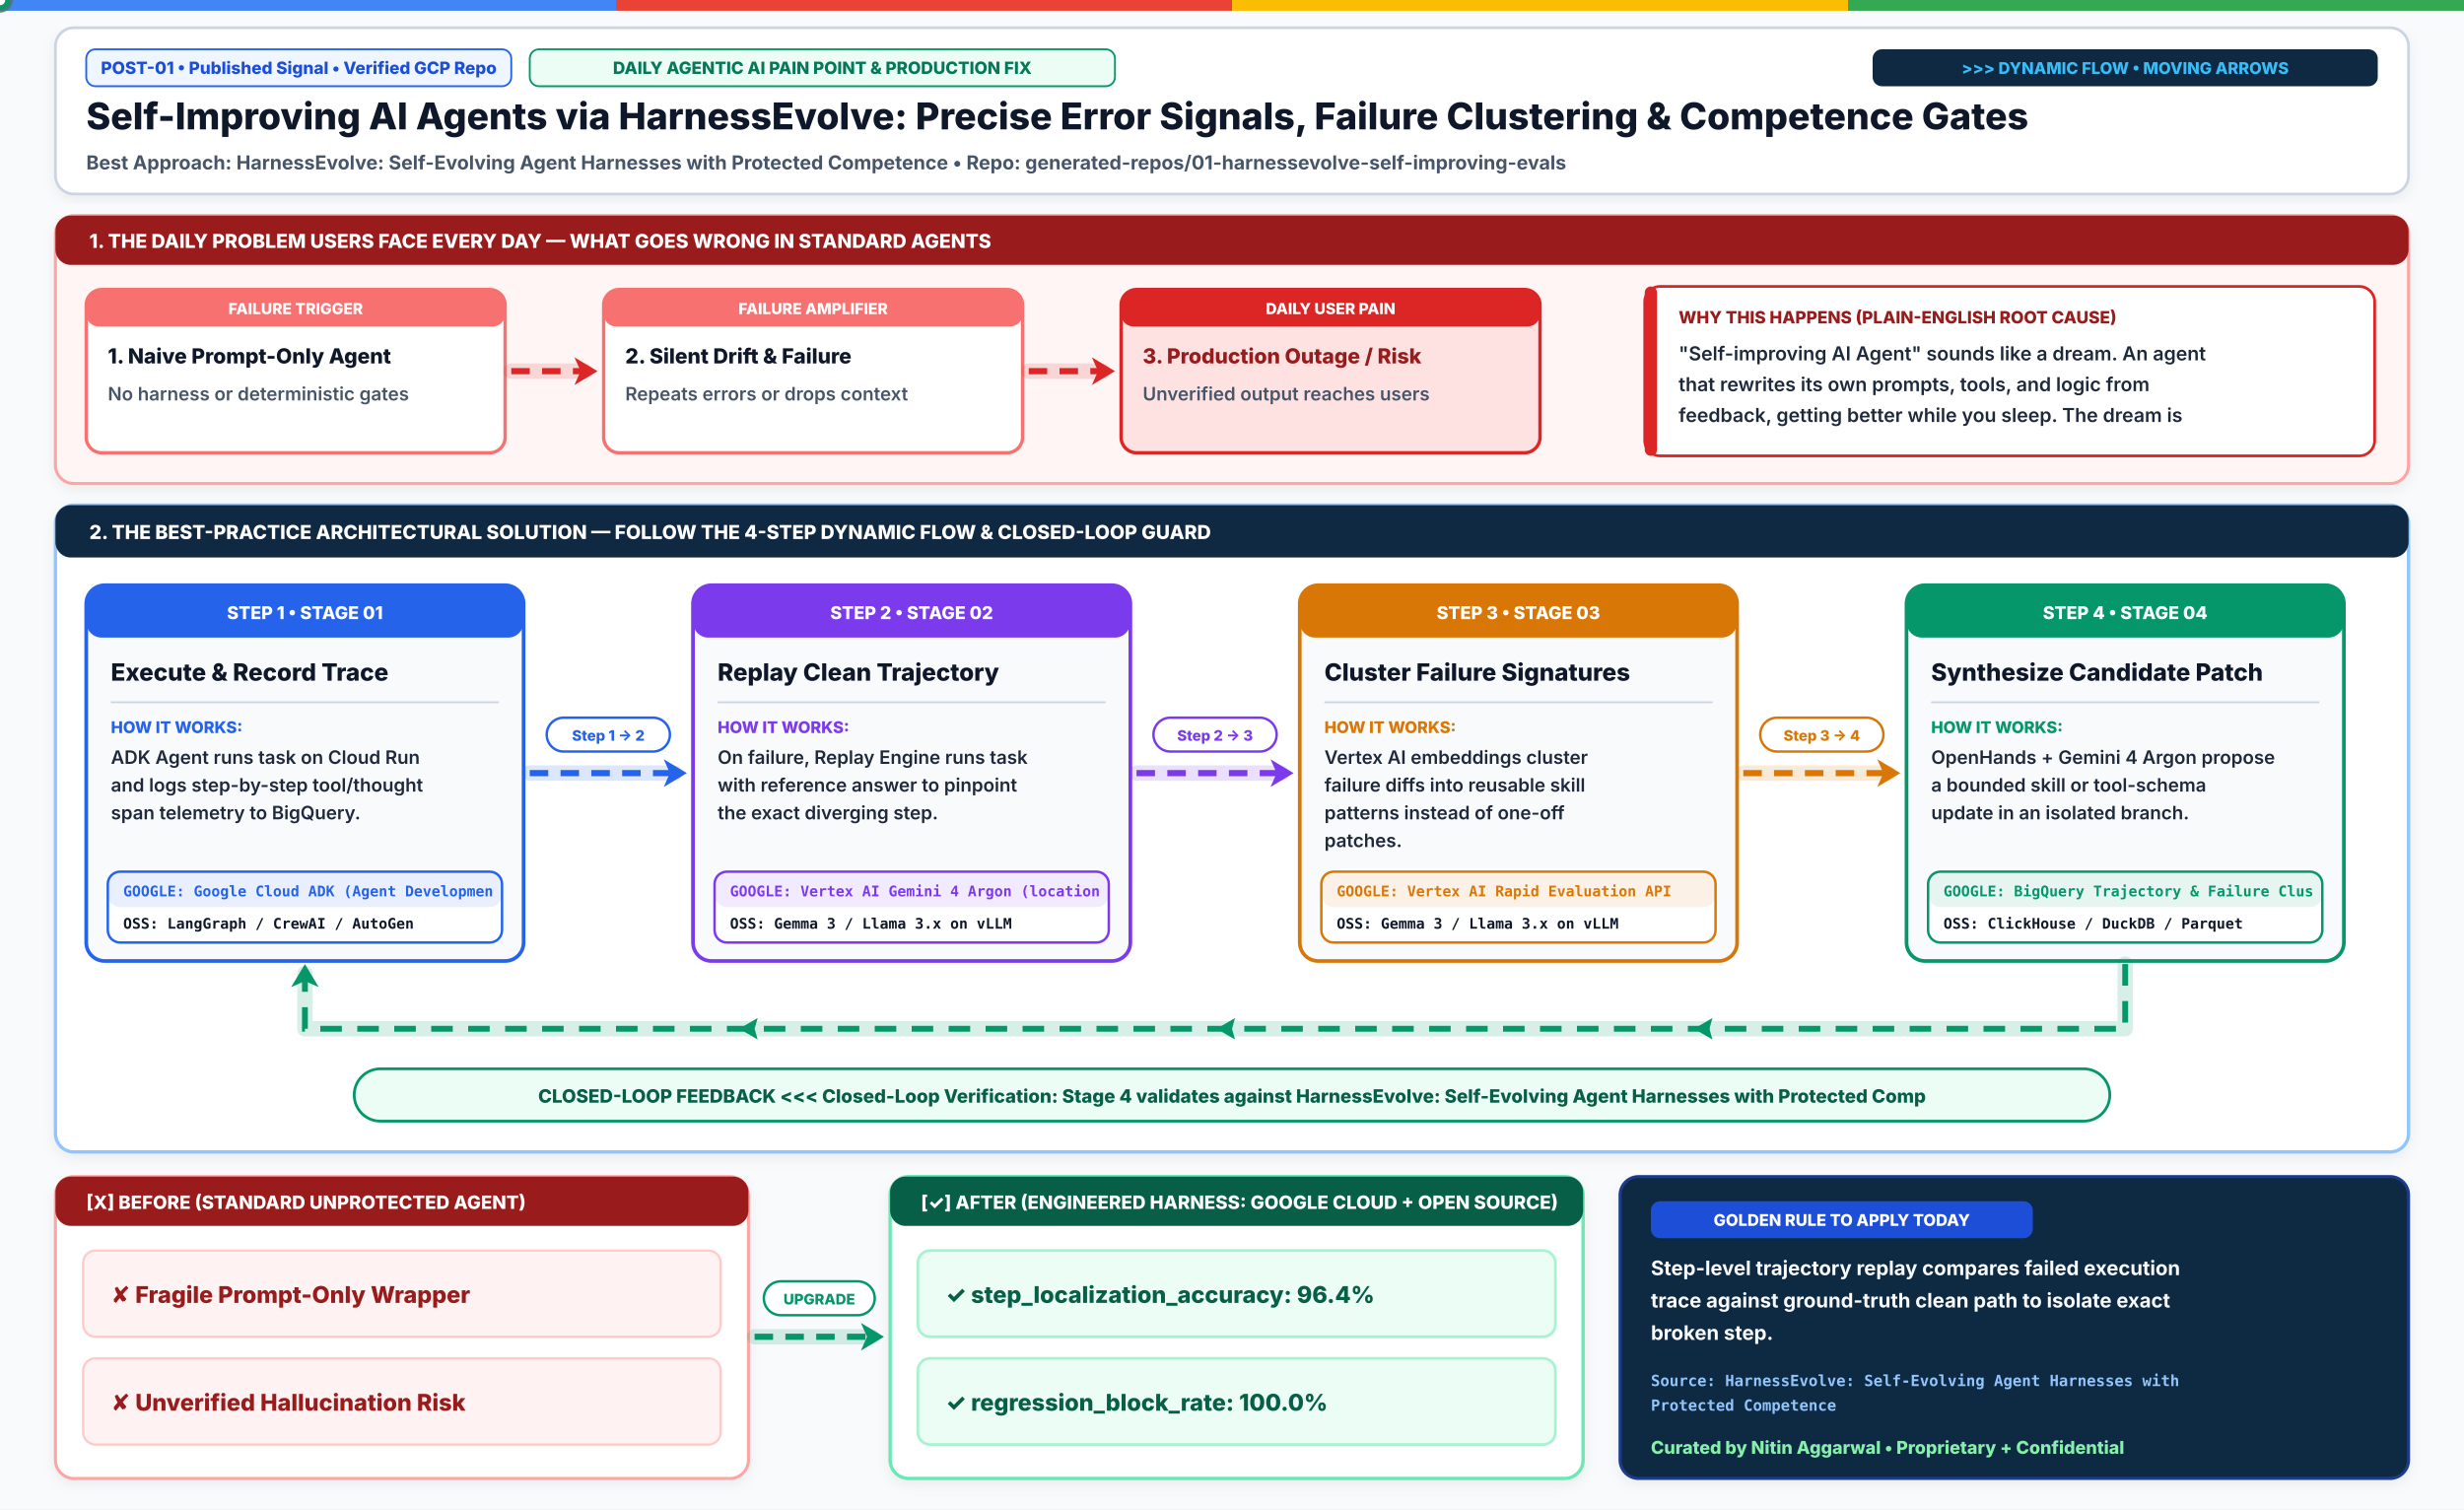
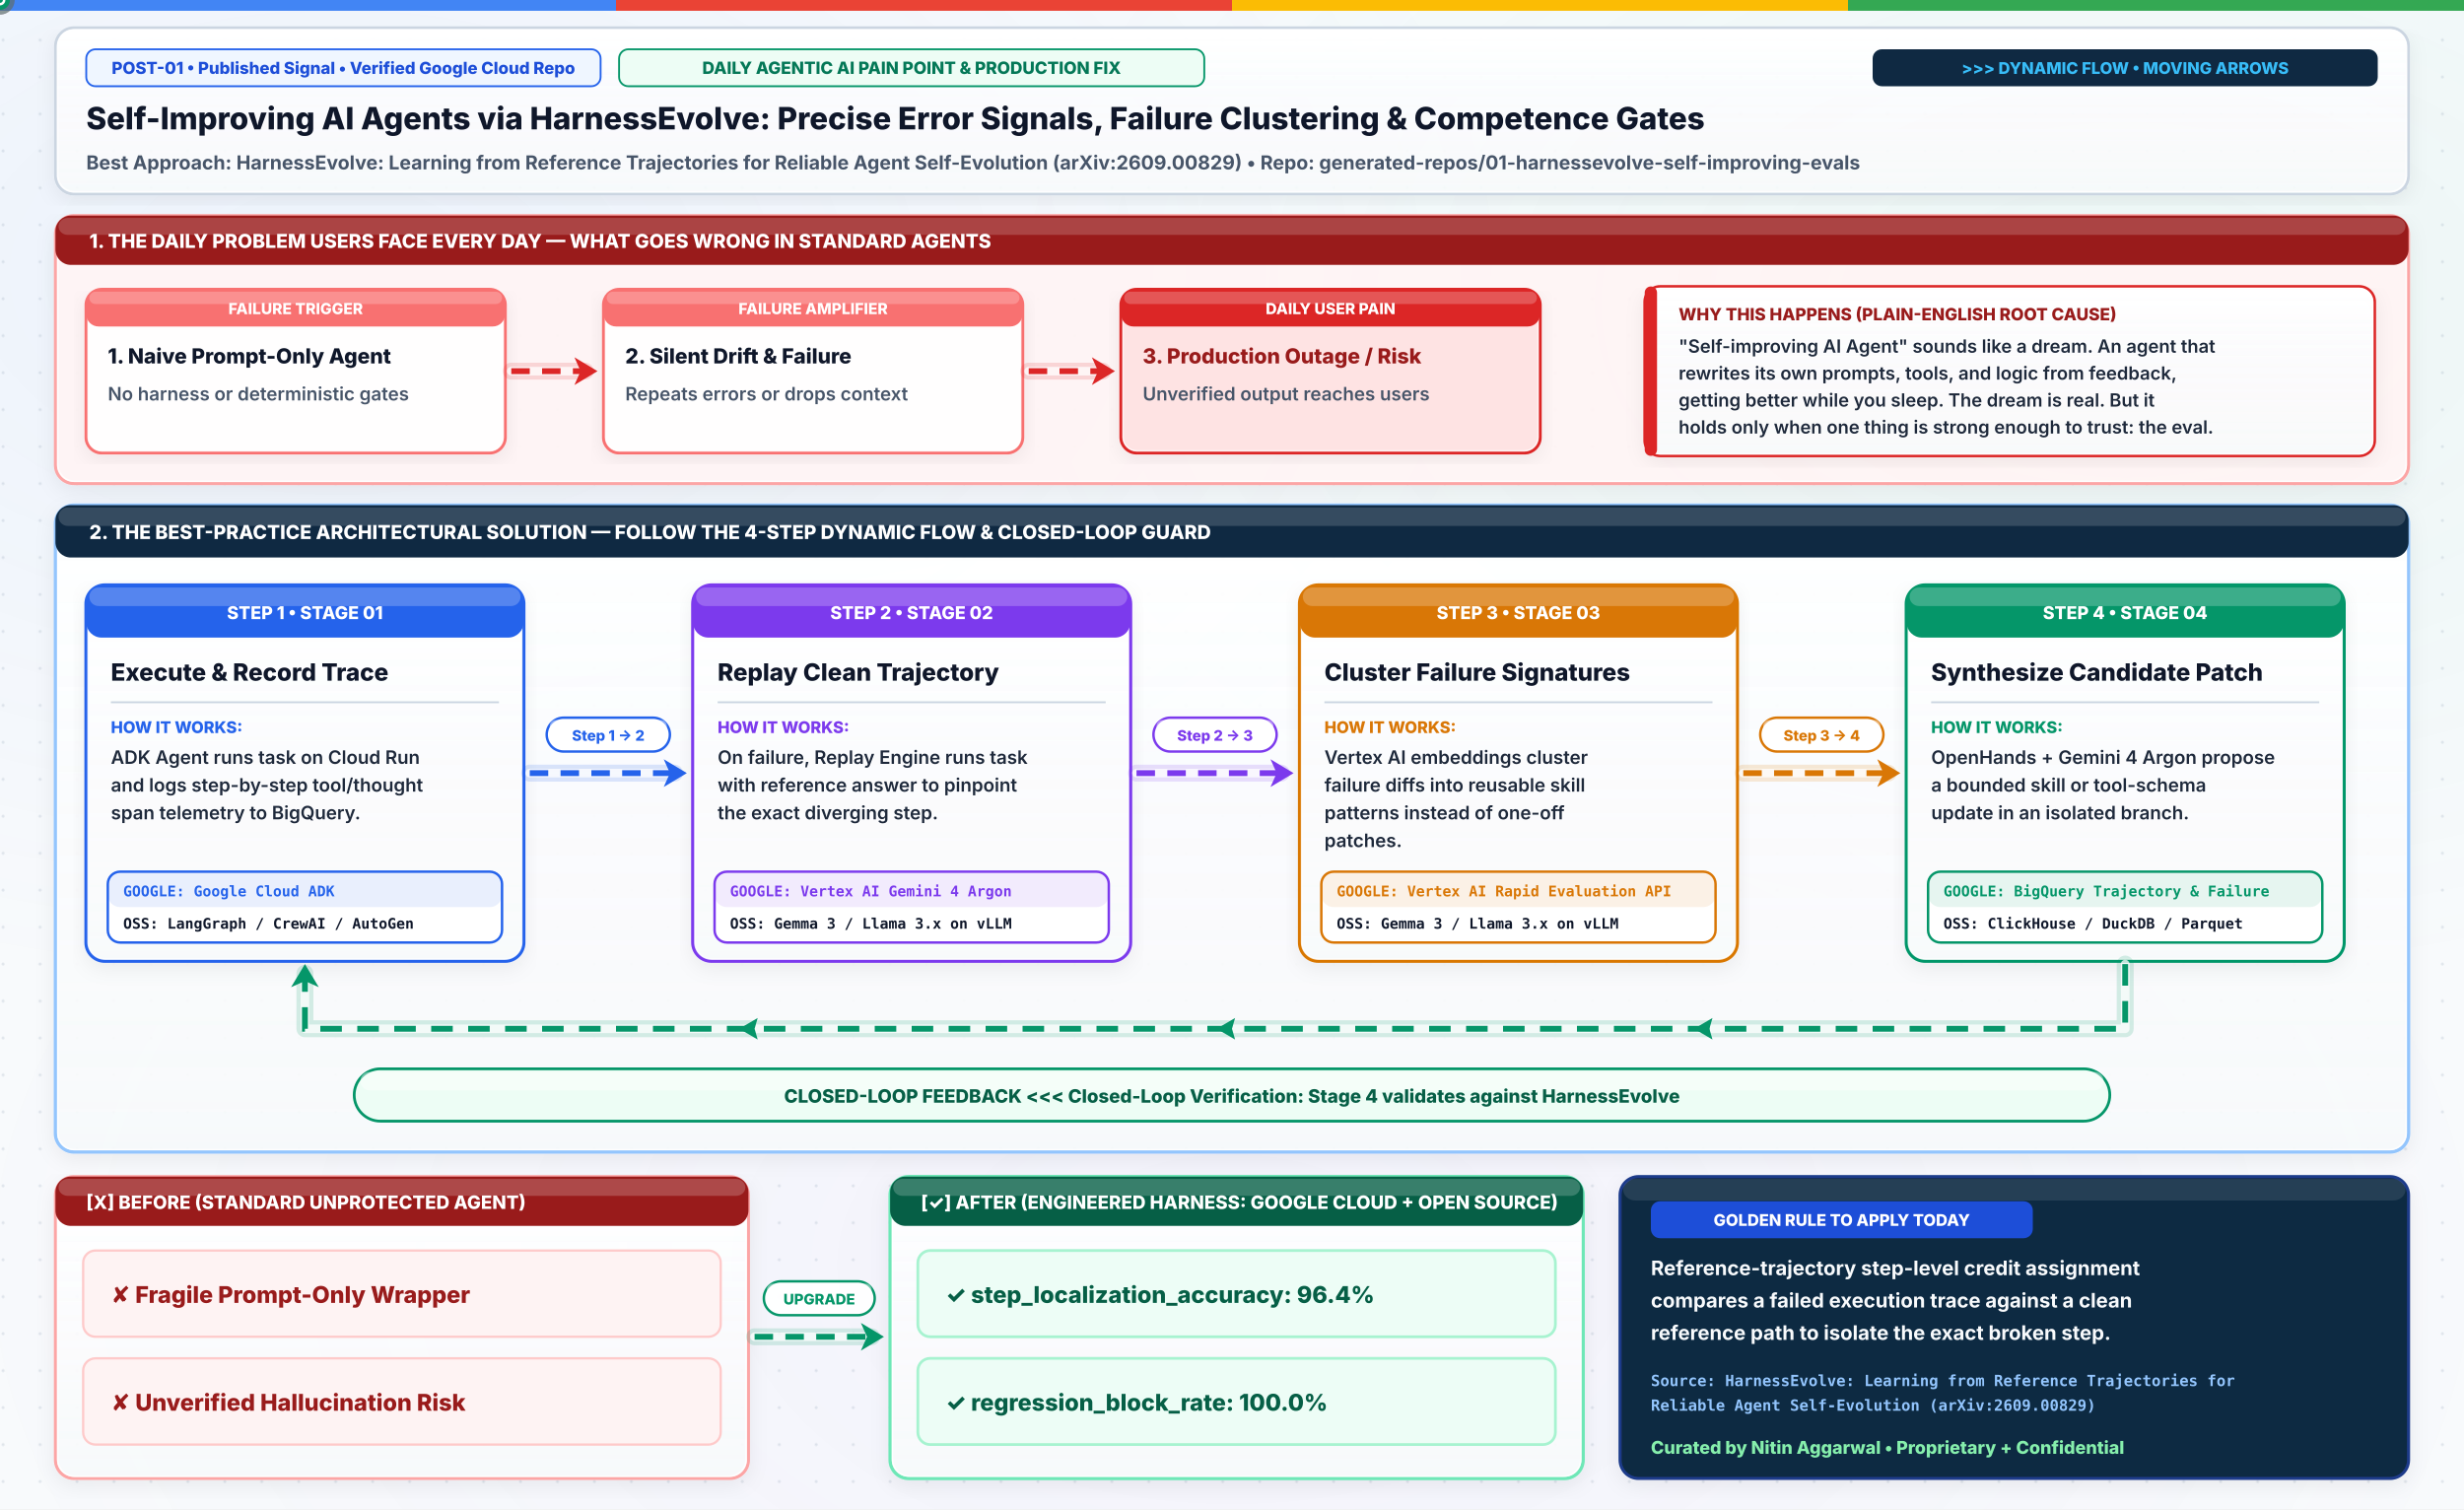
<svg xmlns="http://www.w3.org/2000/svg" viewBox="0 0 1600 980" width="1600" height="980">
  <defs>
-     <filter id="cardShadow" x="-2%" y="-2%" width="104%" height="108%">
-       <feDropShadow dx="0" dy="3" stdDeviation="4" flood-color="#0F172A" flood-opacity="0.06" />
+     <filter id="cardShadow" x="-3%" y="-3%" width="106%" height="110%">
+       <feDropShadow dx="0" dy="4" stdDeviation="6" flood-color="#0F172A" flood-opacity="0.065" />
    </filter>
+     <linearGradient id="glassCardGrad" x1="0" y1="0" x2="0" y2="1">
+       <stop offset="0%" stop-color="#FFFFFF" stop-opacity="0.96" />
+       <stop offset="100%" stop-color="#F8FAFC" stop-opacity="0.90" />
+     </linearGradient>
+     <linearGradient id="glassSheen" x1="0" y1="0" x2="0" y2="1">
+       <stop offset="0%" stop-color="#FFFFFF" stop-opacity="0.72" />
+       <stop offset="100%" stop-color="#FFFFFF" stop-opacity="0.0" />
+     </linearGradient>
+     <radialGradient id="meshBlue" cx="14%" cy="18%" r="48%">
+       <stop offset="0%" stop-color="#4285F4" stop-opacity="0.065" />
+       <stop offset="100%" stop-color="#4285F4" stop-opacity="0.0" />
+     </radialGradient>
+     <radialGradient id="meshEmerald" cx="86%" cy="20%" r="46%">
+       <stop offset="0%" stop-color="#10B981" stop-opacity="0.055" />
+       <stop offset="100%" stop-color="#10B981" stop-opacity="0.0" />
+     </radialGradient>
+     <radialGradient id="meshViolet" cx="50%" cy="84%" r="52%">
+       <stop offset="0%" stop-color="#8B5CF6" stop-opacity="0.048" />
+       <stop offset="100%" stop-color="#8B5CF6" stop-opacity="0.0" />
+     </radialGradient>
+     <pattern id="archGrid" width="24" height="24" patternUnits="userSpaceOnUse">
+       <circle cx="2" cy="2" r="1" fill="#94A3B8" fill-opacity="0.22" />
+     </pattern>
    <style>
    @keyframes arrowStream {
      from { stroke-dashoffset: 40; }
      to   { stroke-dashoffset: 0; }
    }
    @keyframes returnStream {
      from { stroke-dashoffset: 0; }
      to   { stroke-dashoffset: 48; }
    }
    @keyframes pulseGlow {
      0%, 100% { stroke-width: 2.4px; }
      50%      { stroke-width: 4.2px; }
    }
    .moving-arrow-line {
      animation: arrowStream 1.0s linear infinite;
    }
    .moving-return-line {
      animation: returnStream 1.2s linear infinite;
    }
    .step-card-animated {
      animation: pulseGlow 2.4s ease-in-out infinite;
    }
  </style>
  </defs>
  <rect x="0" y="0" width="1600" height="980" fill="#F8FAFC" />
+   <rect x="0" y="0" width="1600" height="980" fill="url(#meshBlue)" />
+   <rect x="0" y="0" width="1600" height="980" fill="url(#meshEmerald)" />
+   <rect x="0" y="0" width="1600" height="980" fill="url(#meshViolet)" />
+   <rect x="0" y="0" width="1600" height="980" fill="url(#archGrid)" />
  <rect x="0" y="0" width="400" height="7" fill="#4285F4" />
  <rect x="400" y="0" width="400" height="7" fill="#EA4335" />
  <rect x="800" y="0" width="400" height="7" fill="#FBBC04" />
  <rect x="1200" y="0" width="400" height="7" fill="#34A853" />
-   <rect x="36" y="18" width="1528" height="108" rx="12" fill="#FFFFFF" stroke="#CBD5E1" stroke-width="1.8" filter="url(#cardShadow)" />
-   <rect x="56" y="32" width="276" height="24" rx="6" fill="#EFF6FF" stroke="#2563EB" stroke-width="1.2" />
-   <text x="194" y="48" font-family="Inter, sans-serif" font-size="11" font-weight="800" fill="#1D4ED8" text-anchor="middle">POST-01 • Published Signal • Verified GCP Repo</text>
-   <rect x="344" y="32" width="380" height="24" rx="6" fill="#ECFDF5" stroke="#059669" stroke-width="1.2" />
-   <text x="534" y="48" font-family="Inter, sans-serif" font-size="11" font-weight="800" fill="#047857" text-anchor="middle">DAILY AGENTIC AI PAIN POINT &amp; PRODUCTION FIX</text>
+   <rect x="36" y="18" width="1528" height="108" rx="12" fill="url(#glassCardGrad)" stroke="#CBD5E1" stroke-width="1.8" filter="url(#cardShadow)" />
+   <rect x="37.5" y="19.5" width="1525" height="105" rx="11" fill="none" stroke="#FFFFFF" stroke-opacity="0.85" stroke-width="1" />
+   <rect x="38" y="20" width="1524" height="18" rx="10" fill="url(#glassSheen)" />
+   <rect x="56" y="32" width="334" height="24" rx="6" fill="#EFF6FF" fill-opacity="0.95" stroke="#2563EB" stroke-width="1.2" />
+   <text x="223" y="48" font-family="Inter, sans-serif" font-size="10.8" font-weight="800" fill="#1D4ED8" text-anchor="middle">POST-01 • Published Signal • Verified Google Cloud Repo</text>
+   <rect x="402" y="32" width="380" height="24" rx="6" fill="#ECFDF5" fill-opacity="0.95" stroke="#059669" stroke-width="1.2" />
+   <text x="592" y="48" font-family="Inter, sans-serif" font-size="11" font-weight="800" fill="#047857" text-anchor="middle">DAILY AGENTIC AI PAIN POINT &amp; PRODUCTION FIX</text>
  <rect x="1216" y="32" width="328" height="24" rx="6" fill="#0F2942" />
  <text x="1380" y="48" font-family="Inter, sans-serif" font-size="10.5" font-weight="800" fill="#38BDF8" text-anchor="middle">&gt;&gt;&gt; DYNAMIC FLOW • MOVING ARROWS</text>
-   <text x="56" y="84" font-family="Inter, sans-serif" font-size="24" font-weight="800" fill="#0F172A">Self-Improving AI Agents via HarnessEvolve: Precise Error Signals, Failure Clustering &amp; Competence Gates</text>
-   <text x="56" y="110" font-family="Inter, sans-serif" font-size="12.5" font-weight="700" fill="#475569">Best Approach: HarnessEvolve: Self-Evolving Agent Harnesses with Protected Competence  •  Repo: generated-repos/01-harnessevolve-self-improving-evals</text>
-   <rect x="36" y="140" width="1528" height="174" rx="12" fill="#FFF5F5" stroke="#FCA5A5" stroke-width="2" filter="url(#cardShadow)" />
+   <text x="56" y="84" font-family="Inter, sans-serif" font-size="20" font-weight="800" fill="#0F172A">Self-Improving AI Agents via HarnessEvolve: Precise Error Signals, Failure Clustering &amp; Competence Gates</text>
+   <text x="56" y="110" font-family="Inter, sans-serif" font-size="12.5" font-weight="700" fill="#475569">Best Approach: HarnessEvolve: Learning from Reference Trajectories for Reliable Agent Self-Evolution (arXiv:2609.00829)  •  Repo: generated-repos/01-harnessevolve-self-improving-evals</text>
+   <rect x="36" y="140" width="1528" height="174" rx="12" fill="#FFF5F5" fill-opacity="0.93" stroke="#FCA5A5" stroke-width="2" filter="url(#cardShadow)" />
+   <rect x="37.5" y="141.5" width="1525" height="171" rx="11" fill="none" stroke="#FFFFFF" stroke-opacity="0.82" stroke-width="1" />
  <rect x="36" y="140" width="1528" height="32" rx="10" fill="#991B1B" />
+   <rect x="38" y="141.5" width="1524" height="11" rx="6" fill="#FFFFFF" fill-opacity="0.18" />
  <text x="58" y="161" font-family="Inter, sans-serif" font-size="12.5" font-weight="800" fill="#FFFFFF">1. THE DAILY PROBLEM USERS FACE EVERY DAY — WHAT GOES WRONG IN STANDARD AGENTS</text>
-   <rect x="56" y="188" width="272" height="106" rx="10" fill="#FFFFFF" stroke="#F87171" stroke-width="2.2" />
+   <rect x="56" y="188" width="272" height="106" rx="10" fill="#FFFFFF" fill-opacity="0.94" stroke="#F87171" stroke-width="2.2" filter="url(#cardShadow)" />
+   <rect x="57.2" y="189.2" width="269.6" height="103.6" rx="9" fill="none" stroke="#FFFFFF" stroke-opacity="0.82" stroke-width="1" />
  <rect x="56" y="188" width="272" height="24" rx="8" fill="#F87171" />
+   <rect x="58" y="189.4" width="268" height="8" rx="4" fill="#FFFFFF" fill-opacity="0.22" />
  <text x="192" y="204" font-family="Inter, sans-serif" font-size="10" font-weight="800" fill="#FFFFFF" text-anchor="middle">FAILURE TRIGGER</text>
  <text x="70" y="236" font-family="Inter, sans-serif" font-size="13.5" font-weight="800" fill="#0F172A">1. Naive Prompt-Only Agent</text>
  <text x="70" y="260" font-family="Inter, sans-serif" font-size="12" font-weight="600" fill="#475569">No harness or deterministic gates</text>
-   <line x1="332" y1="241" x2="380" y2="241" stroke="#DC2626" stroke-opacity="0.16" stroke-width="10" stroke-linecap="round" />
-   <line x1="332" y1="241" x2="380" y2="241" class="moving-arrow-line" stroke="#DC2626" stroke-width="4" stroke-dasharray="12 8" stroke-dashoffset="0.0" />
+   <line x1="332" y1="241" x2="380" y2="241" stroke="#DC2626" stroke-opacity="0.16" stroke-width="11" stroke-linecap="round" />
+   <line x1="332" y1="241" x2="380" y2="241" stroke="#FFFFFF" stroke-opacity="0.76" stroke-width="5.6" stroke-linecap="round" />
+   <line x1="332" y1="241" x2="380" y2="241" class="moving-arrow-line" stroke="#DC2626" stroke-width="3.8" stroke-dasharray="12 8" stroke-dashoffset="0.0" />
  <polygon points="388,241 373,232 377,241 373,250" fill="#DC2626" />
  <path id="prob_arr_0_path" d="M 336 241 L 376 241" fill="none" stroke="none" />
  <g>
-     <circle r="8" fill="#DC2626" fill-opacity="0.26" />
-     <circle r="4.8" fill="#FFFFFF" stroke="#DC2626" stroke-width="2.8" />
+     <circle r="9.5" fill="#DC2626" fill-opacity="0.16" />
+     <circle r="6.4" fill="#DC2626" fill-opacity="0.30" />
+     <circle r="4.8" fill="#FFFFFF" stroke="#DC2626" stroke-width="2.6" />
+     <circle r="1.9" fill="#DC2626" />
    <animateMotion dur="1.3s" repeatCount="indefinite">
      <mpath href="#prob_arr_0_path" />
    </animateMotion>
  </g>
-   <rect x="392" y="188" width="272" height="106" rx="10" fill="#FFFFFF" stroke="#F87171" stroke-width="2.2" />
+   <rect x="392" y="188" width="272" height="106" rx="10" fill="#FFFFFF" fill-opacity="0.94" stroke="#F87171" stroke-width="2.2" filter="url(#cardShadow)" />
+   <rect x="393.2" y="189.2" width="269.6" height="103.6" rx="9" fill="none" stroke="#FFFFFF" stroke-opacity="0.82" stroke-width="1" />
  <rect x="392" y="188" width="272" height="24" rx="8" fill="#F87171" />
+   <rect x="394" y="189.4" width="268" height="8" rx="4" fill="#FFFFFF" fill-opacity="0.22" />
  <text x="528" y="204" font-family="Inter, sans-serif" font-size="10" font-weight="800" fill="#FFFFFF" text-anchor="middle">FAILURE AMPLIFIER</text>
  <text x="406" y="236" font-family="Inter, sans-serif" font-size="13.5" font-weight="800" fill="#0F172A">2. Silent Drift &amp; Failure</text>
  <text x="406" y="260" font-family="Inter, sans-serif" font-size="12" font-weight="600" fill="#475569">Repeats errors or drops context</text>
-   <line x1="668" y1="241" x2="716" y2="241" stroke="#DC2626" stroke-opacity="0.16" stroke-width="10" stroke-linecap="round" />
-   <line x1="668" y1="241" x2="716" y2="241" class="moving-arrow-line" stroke="#DC2626" stroke-width="4" stroke-dasharray="12 8" stroke-dashoffset="0.0" />
+   <line x1="668" y1="241" x2="716" y2="241" stroke="#DC2626" stroke-opacity="0.16" stroke-width="11" stroke-linecap="round" />
+   <line x1="668" y1="241" x2="716" y2="241" stroke="#FFFFFF" stroke-opacity="0.76" stroke-width="5.6" stroke-linecap="round" />
+   <line x1="668" y1="241" x2="716" y2="241" class="moving-arrow-line" stroke="#DC2626" stroke-width="3.8" stroke-dasharray="12 8" stroke-dashoffset="0.0" />
  <polygon points="724,241 709,232 713,241 709,250" fill="#DC2626" />
  <path id="prob_arr_1_path" d="M 672 241 L 712 241" fill="none" stroke="none" />
  <g>
-     <circle r="8" fill="#DC2626" fill-opacity="0.26" />
-     <circle r="4.8" fill="#FFFFFF" stroke="#DC2626" stroke-width="2.8" />
+     <circle r="9.5" fill="#DC2626" fill-opacity="0.16" />
+     <circle r="6.4" fill="#DC2626" fill-opacity="0.30" />
+     <circle r="4.8" fill="#FFFFFF" stroke="#DC2626" stroke-width="2.6" />
+     <circle r="1.9" fill="#DC2626" />
    <animateMotion dur="1.3s" repeatCount="indefinite">
      <mpath href="#prob_arr_1_path" />
    </animateMotion>
  </g>
-   <rect x="728" y="188" width="272" height="106" rx="10" fill="#FEE2E2" stroke="#DC2626" stroke-width="2.2" />
+   <rect x="728" y="188" width="272" height="106" rx="10" fill="#FEE2E2" fill-opacity="0.94" stroke="#DC2626" stroke-width="2.2" filter="url(#cardShadow)" />
+   <rect x="729.2" y="189.2" width="269.6" height="103.6" rx="9" fill="none" stroke="#FFFFFF" stroke-opacity="0.82" stroke-width="1" />
  <rect x="728" y="188" width="272" height="24" rx="8" fill="#DC2626" />
+   <rect x="730" y="189.4" width="268" height="8" rx="4" fill="#FFFFFF" fill-opacity="0.22" />
  <text x="864" y="204" font-family="Inter, sans-serif" font-size="10" font-weight="800" fill="#FFFFFF" text-anchor="middle">DAILY USER PAIN</text>
  <text x="742" y="236" font-family="Inter, sans-serif" font-size="13.5" font-weight="800" fill="#991B1B">3. Production Outage / Risk</text>
  <text x="742" y="260" font-family="Inter, sans-serif" font-size="12" font-weight="600" fill="#475569">Unverified output reaches users</text>
-   <rect x="1068" y="186" width="474" height="110" rx="10" fill="#FFFFFF" stroke="#DC2626" stroke-width="1.8" />
+   <rect x="1068" y="186" width="474" height="110" rx="10" fill="url(#glassCardGrad)" stroke="#DC2626" stroke-width="1.8" filter="url(#cardShadow)" />
+   <rect x="1069.2" y="187.2" width="471.6" height="107.6" rx="9" fill="none" stroke="#FFFFFF" stroke-opacity="0.85" stroke-width="1" />
  <rect x="1068" y="186" width="8" height="110" rx="4" fill="#DC2626" />
-   <text x="1090" y="210" font-family="Inter, sans-serif" font-size="11" font-weight="800" fill="#991B1B">WHY THIS HAPPENS (PLAIN-ENGLISH ROOT CAUSE)</text>
-   <text x="1090" y="234" font-family="Inter, sans-serif" font-size="12.5" font-weight="600" fill="#1E293B">"Self-improving AI Agent" sounds like a dream. An agent</text>
-   <text x="1090" y="254" font-family="Inter, sans-serif" font-size="12.5" font-weight="600" fill="#1E293B">that rewrites its own prompts, tools, and logic from</text>
-   <text x="1090" y="274" font-family="Inter, sans-serif" font-size="12.5" font-weight="600" fill="#1E293B">feedback, getting better while you sleep. The dream is</text>
-   <rect x="36" y="328" width="1528" height="420" rx="12" fill="#FFFFFF" stroke="#93C5FD" stroke-width="2.2" filter="url(#cardShadow)" />
+   <text x="1090" y="208" font-family="Inter, sans-serif" font-size="11" font-weight="800" fill="#991B1B">WHY THIS HAPPENS (PLAIN-ENGLISH ROOT CAUSE)</text>
+   <text x="1090" y="229.0" font-family="Inter, sans-serif" font-size="11.8" font-weight="600" fill="#1E293B">"Self-improving AI Agent" sounds like a dream. An agent that</text>
+   <text x="1090" y="246.5" font-family="Inter, sans-serif" font-size="11.8" font-weight="600" fill="#1E293B">rewrites its own prompts, tools, and logic from feedback,</text>
+   <text x="1090" y="264.0" font-family="Inter, sans-serif" font-size="11.8" font-weight="600" fill="#1E293B">getting better while you sleep. The dream is real. But it</text>
+   <text x="1090" y="281.5" font-family="Inter, sans-serif" font-size="11.8" font-weight="600" fill="#1E293B">holds only when one thing is strong enough to trust: the eval.</text>
+   <rect x="36" y="328" width="1528" height="420" rx="12" fill="url(#glassCardGrad)" stroke="#93C5FD" stroke-width="2.2" filter="url(#cardShadow)" />
+   <rect x="37.5" y="329.5" width="1525" height="417" rx="11" fill="none" stroke="#FFFFFF" stroke-opacity="0.85" stroke-width="1" />
  <rect x="36" y="328" width="1528" height="34" rx="10" fill="#0F2942" />
+   <rect x="38" y="329.5" width="1524" height="12" rx="6" fill="#FFFFFF" fill-opacity="0.16" />
  <text x="58" y="350" font-family="Inter, sans-serif" font-size="12.5" font-weight="800" fill="#FFFFFF">2. THE BEST-PRACTICE ARCHITECTURAL SOLUTION — FOLLOW THE 4-STEP DYNAMIC FLOW &amp; CLOSED-LOOP GUARD</text>
-   <rect x="56" y="380" width="284" height="244" rx="12" class="step-card-animated" fill="#F8FAFC" stroke="#2563EB" stroke-width="2.4" />
+   <rect x="56" y="380" width="284" height="244" rx="12" class="step-card-animated" fill="url(#glassCardGrad)" stroke="#2563EB" stroke-width="2.4" filter="url(#cardShadow)" />
+   <rect x="57.2" y="381.2" width="281.6" height="241.6" rx="11" fill="none" stroke="#FFFFFF" stroke-opacity="0.85" stroke-width="1" />
  <rect x="56" y="380" width="284" height="34" rx="10" fill="#2563EB" />
+   <rect x="58" y="381.5" width="280" height="12" rx="6" fill="#FFFFFF" fill-opacity="0.22" />
  <text x="198" y="402" font-family="Inter, sans-serif" font-size="11.5" font-weight="800" fill="#FFFFFF" text-anchor="middle">STEP 1 • STAGE 01</text>
  <text x="72" y="442" font-family="Inter, sans-serif" font-size="15.5" font-weight="800" fill="#0F172A">Execute &amp; Record Trace</text>
  <line x1="72" y1="456" x2="324" y2="456" stroke="#CBD5E1" stroke-width="1.2" />
  <text x="72" y="476" font-family="Inter, sans-serif" font-size="10.5" font-weight="800" fill="#2563EB">HOW IT WORKS:</text>
  <text x="72" y="496" font-family="Inter, sans-serif" font-size="12" font-weight="600" fill="#1E293B">ADK Agent runs task on Cloud Run</text>
  <text x="72" y="514" font-family="Inter, sans-serif" font-size="12" font-weight="600" fill="#1E293B">and logs step-by-step tool/thought</text>
  <text x="72" y="532" font-family="Inter, sans-serif" font-size="12" font-weight="600" fill="#1E293B">span telemetry to BigQuery.</text>
-   <rect x="70" y="566" width="256" height="46" rx="8" fill="#FFFFFF" stroke="#2563EB" stroke-width="1.6" />
+   <rect x="70" y="566" width="256" height="46" rx="8" fill="#FFFFFF" fill-opacity="0.95" stroke="#2563EB" stroke-width="1.6" />
  <rect x="70" y="566" width="256" height="23" rx="8" fill="#2563EB" fill-opacity="0.10" />
-   <text x="80" y="582" font-family="ui-monospace, monospace" font-size="9.5" font-weight="800" fill="#2563EB">GOOGLE: Google Cloud ADK (Agent Developmen</text>
+   <text x="80" y="582" font-family="ui-monospace, monospace" font-size="9.5" font-weight="800" fill="#2563EB">GOOGLE: Google Cloud ADK</text>
  <text x="80" y="603" font-family="ui-monospace, monospace" font-size="9.5" font-weight="800" fill="#0F172A">OSS: LangGraph / CrewAI / AutoGen</text>
-   <line x1="344" y1="502" x2="438" y2="502" stroke="#2563EB" stroke-opacity="0.16" stroke-width="10" stroke-linecap="round" />
-   <line x1="344" y1="502" x2="438" y2="502" class="moving-arrow-line" stroke="#2563EB" stroke-width="4" stroke-dasharray="12 8" stroke-dashoffset="0.0" />
+   <line x1="344" y1="502" x2="438" y2="502" stroke="#2563EB" stroke-opacity="0.16" stroke-width="11" stroke-linecap="round" />
+   <line x1="344" y1="502" x2="438" y2="502" stroke="#FFFFFF" stroke-opacity="0.76" stroke-width="5.6" stroke-linecap="round" />
+   <line x1="344" y1="502" x2="438" y2="502" class="moving-arrow-line" stroke="#2563EB" stroke-width="3.8" stroke-dasharray="12 8" stroke-dashoffset="0.0" />
  <polygon points="446,502 431,493 435,502 431,511" fill="#2563EB" />
-   <rect x="355" y="466" width="80" height="22" rx="11" fill="#FFFFFF" stroke="#2563EB" stroke-width="1.6" />
+   <rect x="355" y="466" width="80" height="22" rx="11" fill="#FFFFFF" fill-opacity="0.95" stroke="#2563EB" stroke-width="1.6" />
+   <rect x="357" y="467.5" width="76" height="8" rx="4" fill="#FFFFFF" fill-opacity="0.45" />
  <text x="395" y="481" font-family="Inter, sans-serif" font-size="9.5" font-weight="800" fill="#2563EB" text-anchor="middle">Step 1 -&gt; 2</text>
  <path id="sol_arr_0_path" d="M 348 502 L 434 502" fill="none" stroke="none" />
  <g>
-     <circle r="8" fill="#2563EB" fill-opacity="0.26" />
-     <circle r="4.8" fill="#FFFFFF" stroke="#2563EB" stroke-width="2.8" />
+     <circle r="9.5" fill="#2563EB" fill-opacity="0.16" />
+     <circle r="6.4" fill="#2563EB" fill-opacity="0.30" />
+     <circle r="4.8" fill="#FFFFFF" stroke="#2563EB" stroke-width="2.6" />
+     <circle r="1.9" fill="#2563EB" />
    <animateMotion dur="1.5s" repeatCount="indefinite">
      <mpath href="#sol_arr_0_path" />
    </animateMotion>
  </g>
-   <rect x="450" y="380" width="284" height="244" rx="12" class="step-card-animated" fill="#F8FAFC" stroke="#7C3AED" stroke-width="2.4" />
+   <rect x="450" y="380" width="284" height="244" rx="12" class="step-card-animated" fill="url(#glassCardGrad)" stroke="#7C3AED" stroke-width="2.4" filter="url(#cardShadow)" />
+   <rect x="451.2" y="381.2" width="281.6" height="241.6" rx="11" fill="none" stroke="#FFFFFF" stroke-opacity="0.85" stroke-width="1" />
  <rect x="450" y="380" width="284" height="34" rx="10" fill="#7C3AED" />
+   <rect x="452" y="381.5" width="280" height="12" rx="6" fill="#FFFFFF" fill-opacity="0.22" />
  <text x="592" y="402" font-family="Inter, sans-serif" font-size="11.5" font-weight="800" fill="#FFFFFF" text-anchor="middle">STEP 2 • STAGE 02</text>
  <text x="466" y="442" font-family="Inter, sans-serif" font-size="15.5" font-weight="800" fill="#0F172A">Replay Clean Trajectory</text>
  <line x1="466" y1="456" x2="718" y2="456" stroke="#CBD5E1" stroke-width="1.2" />
  <text x="466" y="476" font-family="Inter, sans-serif" font-size="10.5" font-weight="800" fill="#7C3AED">HOW IT WORKS:</text>
  <text x="466" y="496" font-family="Inter, sans-serif" font-size="12" font-weight="600" fill="#1E293B">On failure, Replay Engine runs task</text>
  <text x="466" y="514" font-family="Inter, sans-serif" font-size="12" font-weight="600" fill="#1E293B">with reference answer to pinpoint</text>
  <text x="466" y="532" font-family="Inter, sans-serif" font-size="12" font-weight="600" fill="#1E293B">the exact diverging step.</text>
-   <rect x="464" y="566" width="256" height="46" rx="8" fill="#FFFFFF" stroke="#7C3AED" stroke-width="1.6" />
+   <rect x="464" y="566" width="256" height="46" rx="8" fill="#FFFFFF" fill-opacity="0.95" stroke="#7C3AED" stroke-width="1.6" />
  <rect x="464" y="566" width="256" height="23" rx="8" fill="#7C3AED" fill-opacity="0.10" />
-   <text x="474" y="582" font-family="ui-monospace, monospace" font-size="9.5" font-weight="800" fill="#7C3AED">GOOGLE: Vertex AI Gemini 4 Argon (location</text>
+   <text x="474" y="582" font-family="ui-monospace, monospace" font-size="9.5" font-weight="800" fill="#7C3AED">GOOGLE: Vertex AI Gemini 4 Argon</text>
  <text x="474" y="603" font-family="ui-monospace, monospace" font-size="9.5" font-weight="800" fill="#0F172A">OSS: Gemma 3 / Llama 3.x on vLLM</text>
-   <line x1="738" y1="502" x2="832" y2="502" stroke="#7C3AED" stroke-opacity="0.16" stroke-width="10" stroke-linecap="round" />
-   <line x1="738" y1="502" x2="832" y2="502" class="moving-arrow-line" stroke="#7C3AED" stroke-width="4" stroke-dasharray="12 8" stroke-dashoffset="0.0" />
+   <line x1="738" y1="502" x2="832" y2="502" stroke="#7C3AED" stroke-opacity="0.16" stroke-width="11" stroke-linecap="round" />
+   <line x1="738" y1="502" x2="832" y2="502" stroke="#FFFFFF" stroke-opacity="0.76" stroke-width="5.6" stroke-linecap="round" />
+   <line x1="738" y1="502" x2="832" y2="502" class="moving-arrow-line" stroke="#7C3AED" stroke-width="3.8" stroke-dasharray="12 8" stroke-dashoffset="0.0" />
  <polygon points="840,502 825,493 829,502 825,511" fill="#7C3AED" />
-   <rect x="749" y="466" width="80" height="22" rx="11" fill="#FFFFFF" stroke="#7C3AED" stroke-width="1.6" />
+   <rect x="749" y="466" width="80" height="22" rx="11" fill="#FFFFFF" fill-opacity="0.95" stroke="#7C3AED" stroke-width="1.6" />
+   <rect x="751" y="467.5" width="76" height="8" rx="4" fill="#FFFFFF" fill-opacity="0.45" />
  <text x="789" y="481" font-family="Inter, sans-serif" font-size="9.5" font-weight="800" fill="#7C3AED" text-anchor="middle">Step 2 -&gt; 3</text>
  <path id="sol_arr_1_path" d="M 742 502 L 828 502" fill="none" stroke="none" />
  <g>
-     <circle r="8" fill="#7C3AED" fill-opacity="0.26" />
-     <circle r="4.8" fill="#FFFFFF" stroke="#7C3AED" stroke-width="2.8" />
+     <circle r="9.5" fill="#7C3AED" fill-opacity="0.16" />
+     <circle r="6.4" fill="#7C3AED" fill-opacity="0.30" />
+     <circle r="4.8" fill="#FFFFFF" stroke="#7C3AED" stroke-width="2.6" />
+     <circle r="1.9" fill="#7C3AED" />
    <animateMotion dur="1.5s" repeatCount="indefinite">
      <mpath href="#sol_arr_1_path" />
    </animateMotion>
  </g>
-   <rect x="844" y="380" width="284" height="244" rx="12" class="step-card-animated" fill="#F8FAFC" stroke="#D97706" stroke-width="2.4" />
+   <rect x="844" y="380" width="284" height="244" rx="12" class="step-card-animated" fill="url(#glassCardGrad)" stroke="#D97706" stroke-width="2.4" filter="url(#cardShadow)" />
+   <rect x="845.2" y="381.2" width="281.6" height="241.6" rx="11" fill="none" stroke="#FFFFFF" stroke-opacity="0.85" stroke-width="1" />
  <rect x="844" y="380" width="284" height="34" rx="10" fill="#D97706" />
+   <rect x="846" y="381.5" width="280" height="12" rx="6" fill="#FFFFFF" fill-opacity="0.22" />
  <text x="986" y="402" font-family="Inter, sans-serif" font-size="11.5" font-weight="800" fill="#FFFFFF" text-anchor="middle">STEP 3 • STAGE 03</text>
  <text x="860" y="442" font-family="Inter, sans-serif" font-size="15.5" font-weight="800" fill="#0F172A">Cluster Failure Signatures</text>
  <line x1="860" y1="456" x2="1112" y2="456" stroke="#CBD5E1" stroke-width="1.2" />
  <text x="860" y="476" font-family="Inter, sans-serif" font-size="10.5" font-weight="800" fill="#D97706">HOW IT WORKS:</text>
  <text x="860" y="496" font-family="Inter, sans-serif" font-size="12" font-weight="600" fill="#1E293B">Vertex AI embeddings cluster</text>
  <text x="860" y="514" font-family="Inter, sans-serif" font-size="12" font-weight="600" fill="#1E293B">failure diffs into reusable skill</text>
  <text x="860" y="532" font-family="Inter, sans-serif" font-size="12" font-weight="600" fill="#1E293B">patterns instead of one-off</text>
  <text x="860" y="550" font-family="Inter, sans-serif" font-size="12" font-weight="600" fill="#1E293B">patches.</text>
-   <rect x="858" y="566" width="256" height="46" rx="8" fill="#FFFFFF" stroke="#D97706" stroke-width="1.6" />
+   <rect x="858" y="566" width="256" height="46" rx="8" fill="#FFFFFF" fill-opacity="0.95" stroke="#D97706" stroke-width="1.6" />
  <rect x="858" y="566" width="256" height="23" rx="8" fill="#D97706" fill-opacity="0.10" />
  <text x="868" y="582" font-family="ui-monospace, monospace" font-size="9.5" font-weight="800" fill="#D97706">GOOGLE: Vertex AI Rapid Evaluation API</text>
  <text x="868" y="603" font-family="ui-monospace, monospace" font-size="9.5" font-weight="800" fill="#0F172A">OSS: Gemma 3 / Llama 3.x on vLLM</text>
-   <line x1="1132" y1="502" x2="1226" y2="502" stroke="#D97706" stroke-opacity="0.16" stroke-width="10" stroke-linecap="round" />
-   <line x1="1132" y1="502" x2="1226" y2="502" class="moving-arrow-line" stroke="#D97706" stroke-width="4" stroke-dasharray="12 8" stroke-dashoffset="0.0" />
+   <line x1="1132" y1="502" x2="1226" y2="502" stroke="#D97706" stroke-opacity="0.16" stroke-width="11" stroke-linecap="round" />
+   <line x1="1132" y1="502" x2="1226" y2="502" stroke="#FFFFFF" stroke-opacity="0.76" stroke-width="5.6" stroke-linecap="round" />
+   <line x1="1132" y1="502" x2="1226" y2="502" class="moving-arrow-line" stroke="#D97706" stroke-width="3.8" stroke-dasharray="12 8" stroke-dashoffset="0.0" />
  <polygon points="1234,502 1219,493 1223,502 1219,511" fill="#D97706" />
-   <rect x="1143" y="466" width="80" height="22" rx="11" fill="#FFFFFF" stroke="#D97706" stroke-width="1.6" />
+   <rect x="1143" y="466" width="80" height="22" rx="11" fill="#FFFFFF" fill-opacity="0.95" stroke="#D97706" stroke-width="1.6" />
+   <rect x="1145" y="467.5" width="76" height="8" rx="4" fill="#FFFFFF" fill-opacity="0.45" />
  <text x="1183" y="481" font-family="Inter, sans-serif" font-size="9.5" font-weight="800" fill="#D97706" text-anchor="middle">Step 3 -&gt; 4</text>
  <path id="sol_arr_2_path" d="M 1136 502 L 1222 502" fill="none" stroke="none" />
  <g>
-     <circle r="8" fill="#D97706" fill-opacity="0.26" />
-     <circle r="4.8" fill="#FFFFFF" stroke="#D97706" stroke-width="2.8" />
+     <circle r="9.5" fill="#D97706" fill-opacity="0.16" />
+     <circle r="6.4" fill="#D97706" fill-opacity="0.30" />
+     <circle r="4.8" fill="#FFFFFF" stroke="#D97706" stroke-width="2.6" />
+     <circle r="1.9" fill="#D97706" />
    <animateMotion dur="1.5s" repeatCount="indefinite">
      <mpath href="#sol_arr_2_path" />
    </animateMotion>
  </g>
-   <rect x="1238" y="380" width="284" height="244" rx="12" class="step-card-animated" fill="#F8FAFC" stroke="#059669" stroke-width="2.4" />
+   <rect x="1238" y="380" width="284" height="244" rx="12" class="step-card-animated" fill="url(#glassCardGrad)" stroke="#059669" stroke-width="2.4" filter="url(#cardShadow)" />
+   <rect x="1239.2" y="381.2" width="281.6" height="241.6" rx="11" fill="none" stroke="#FFFFFF" stroke-opacity="0.85" stroke-width="1" />
  <rect x="1238" y="380" width="284" height="34" rx="10" fill="#059669" />
+   <rect x="1240" y="381.5" width="280" height="12" rx="6" fill="#FFFFFF" fill-opacity="0.22" />
  <text x="1380" y="402" font-family="Inter, sans-serif" font-size="11.5" font-weight="800" fill="#FFFFFF" text-anchor="middle">STEP 4 • STAGE 04</text>
  <text x="1254" y="442" font-family="Inter, sans-serif" font-size="15.5" font-weight="800" fill="#0F172A">Synthesize Candidate Patch</text>
  <line x1="1254" y1="456" x2="1506" y2="456" stroke="#CBD5E1" stroke-width="1.2" />
  <text x="1254" y="476" font-family="Inter, sans-serif" font-size="10.5" font-weight="800" fill="#059669">HOW IT WORKS:</text>
  <text x="1254" y="496" font-family="Inter, sans-serif" font-size="12" font-weight="600" fill="#1E293B">OpenHands + Gemini 4 Argon propose</text>
  <text x="1254" y="514" font-family="Inter, sans-serif" font-size="12" font-weight="600" fill="#1E293B">a bounded skill or tool-schema</text>
  <text x="1254" y="532" font-family="Inter, sans-serif" font-size="12" font-weight="600" fill="#1E293B">update in an isolated branch.</text>
-   <rect x="1252" y="566" width="256" height="46" rx="8" fill="#FFFFFF" stroke="#059669" stroke-width="1.6" />
+   <rect x="1252" y="566" width="256" height="46" rx="8" fill="#FFFFFF" fill-opacity="0.95" stroke="#059669" stroke-width="1.6" />
  <rect x="1252" y="566" width="256" height="23" rx="8" fill="#059669" fill-opacity="0.10" />
-   <text x="1262" y="582" font-family="ui-monospace, monospace" font-size="9.5" font-weight="800" fill="#059669">GOOGLE: BigQuery Trajectory &amp; Failure Clus</text>
+   <text x="1262" y="582" font-family="ui-monospace, monospace" font-size="9.5" font-weight="800" fill="#059669">GOOGLE: BigQuery Trajectory &amp; Failure</text>
  <text x="1262" y="603" font-family="ui-monospace, monospace" font-size="9.5" font-weight="800" fill="#0F172A">OSS: ClickHouse / DuckDB / Parquet</text>
-   <path d="M 1380 626 L 1380 668 L 198 668 L 198 632" fill="none" stroke="#059669" stroke-opacity="0.16" stroke-width="10" stroke-linecap="round" stroke-linejoin="round" />
+   <path d="M 1380 626 L 1380 668 L 198 668 L 198 632" fill="none" stroke="#059669" stroke-opacity="0.16" stroke-width="11" stroke-linecap="round" stroke-linejoin="round" />
+   <path d="M 1380 626 L 1380 668 L 198 668 L 198 632" fill="none" stroke="#FFFFFF" stroke-opacity="0.74" stroke-width="5.6" stroke-linecap="round" stroke-linejoin="round" />
  <path id="closed_loop_return_path" d="M 1380 626 L 1380 668 L 198 668 L 198 632" class="moving-return-line" fill="none" stroke="#059669" stroke-width="3.8" stroke-dasharray="14 10" stroke-dashoffset="0.0" />
  <polygon points="198,626 189,641 198,637 207,641" fill="#059669" />
  <polygon points="480,668 492,661 490,668 492,675" fill="#059669" />
  <polygon points="790,668 802,661 800,668 802,675" fill="#059669" />
  <polygon points="1100,668 1112,661 1110,668 1112,675" fill="#059669" />
-   <rect x="230" y="694" width="1140" height="34" rx="17" fill="#ECFDF5" stroke="#059669" stroke-width="1.8" />
-   <text x="800" y="716" font-family="Inter, sans-serif" font-size="12" font-weight="800" fill="#065F46" text-anchor="middle">CLOSED-LOOP FEEDBACK &lt;&lt;&lt; Closed-Loop Verification: Stage 4 validates against HarnessEvolve: Self-Evolving Agent Harnesses with Protected Comp</text>
-   <g>
-     <circle r="8.5" fill="#059669" fill-opacity="0.26" />
-     <circle r="5" fill="#FFFFFF" stroke="#059669" stroke-width="2.8" />
+   <rect x="230" y="694" width="1140" height="34" rx="17" fill="#ECFDF5" fill-opacity="0.95" stroke="#059669" stroke-width="1.8" />
+   <rect x="234" y="696" width="1132" height="12" rx="6" fill="#FFFFFF" fill-opacity="0.42" />
+   <text x="800" y="716" font-family="Inter, sans-serif" font-size="12" font-weight="800" fill="#065F46" text-anchor="middle">CLOSED-LOOP FEEDBACK &lt;&lt;&lt; Closed-Loop Verification: Stage 4 validates against HarnessEvolve</text>
+   <g>
+     <circle r="9.5" fill="#059669" fill-opacity="0.16" />
+     <circle r="6.4" fill="#059669" fill-opacity="0.30" />
+     <circle r="5" fill="#FFFFFF" stroke="#059669" stroke-width="2.6" />
+     <circle r="2" fill="#059669" />
    <animateMotion dur="2.8s" repeatCount="indefinite">
      <mpath href="#closed_loop_return_path" />
    </animateMotion>
  </g>
-   <rect x="36" y="764" width="450" height="196" rx="12" fill="#FFFFFF" stroke="#FCA5A5" stroke-width="2" filter="url(#cardShadow)" />
+   <rect x="36" y="764" width="450" height="196" rx="12" fill="url(#glassCardGrad)" stroke="#FCA5A5" stroke-width="2" filter="url(#cardShadow)" />
+   <rect x="37.5" y="765.5" width="447" height="193" rx="11" fill="none" stroke="#FFFFFF" stroke-opacity="0.85" stroke-width="1" />
  <rect x="36" y="764" width="450" height="32" rx="10" fill="#991B1B" />
+   <rect x="38" y="765.5" width="446" height="11" rx="6" fill="#FFFFFF" fill-opacity="0.20" />
  <text x="56" y="785" font-family="Inter, sans-serif" font-size="12" font-weight="800" fill="#FFFFFF">[X] BEFORE (STANDARD UNPROTECTED AGENT)</text>
-   <rect x="54" y="812" width="414" height="56" rx="8" fill="#FEF2F2" stroke="#FECACA" stroke-width="1.5" />
+   <rect x="54" y="812" width="414" height="56" rx="8" fill="#FEF2F2" fill-opacity="0.94" stroke="#FECACA" stroke-width="1.5" />
  <text x="72" y="846" font-family="Inter, sans-serif" font-size="15" font-weight="800" fill="#991B1B">✘ Fragile Prompt-Only Wrapper</text>
-   <rect x="54" y="882" width="414" height="56" rx="8" fill="#FEF2F2" stroke="#FECACA" stroke-width="1.5" />
+   <rect x="54" y="882" width="414" height="56" rx="8" fill="#FEF2F2" fill-opacity="0.94" stroke="#FECACA" stroke-width="1.5" />
  <text x="72" y="916" font-family="Inter, sans-serif" font-size="15" font-weight="800" fill="#991B1B">✘ Unverified Hallucination Risk</text>
-   <line x1="490" y1="868" x2="566" y2="868" stroke="#059669" stroke-opacity="0.16" stroke-width="10" stroke-linecap="round" />
-   <line x1="490" y1="868" x2="566" y2="868" class="moving-arrow-line" stroke="#059669" stroke-width="4" stroke-dasharray="12 8" stroke-dashoffset="0.0" />
+   <line x1="490" y1="868" x2="566" y2="868" stroke="#059669" stroke-opacity="0.16" stroke-width="11" stroke-linecap="round" />
+   <line x1="490" y1="868" x2="566" y2="868" stroke="#FFFFFF" stroke-opacity="0.76" stroke-width="5.6" stroke-linecap="round" />
+   <line x1="490" y1="868" x2="566" y2="868" class="moving-arrow-line" stroke="#059669" stroke-width="3.8" stroke-dasharray="12 8" stroke-dashoffset="0.0" />
  <polygon points="574,868 559,859 563,868 559,877" fill="#059669" />
-   <rect x="496" y="832" width="72" height="22" rx="11" fill="#FFFFFF" stroke="#059669" stroke-width="1.6" />
+   <rect x="496" y="832" width="72" height="22" rx="11" fill="#FFFFFF" fill-opacity="0.95" stroke="#059669" stroke-width="1.6" />
+   <rect x="498" y="833.5" width="68" height="8" rx="4" fill="#FFFFFF" fill-opacity="0.45" />
  <text x="532" y="847" font-family="Inter, sans-serif" font-size="9.5" font-weight="800" fill="#059669" text-anchor="middle">UPGRADE</text>
  <path id="ba_transform_arr_path" d="M 494 868 L 562 868" fill="none" stroke="none" />
  <g>
-     <circle r="8" fill="#059669" fill-opacity="0.26" />
-     <circle r="4.8" fill="#FFFFFF" stroke="#059669" stroke-width="2.8" />
+     <circle r="9.5" fill="#059669" fill-opacity="0.16" />
+     <circle r="6.4" fill="#059669" fill-opacity="0.30" />
+     <circle r="4.8" fill="#FFFFFF" stroke="#059669" stroke-width="2.6" />
+     <circle r="1.9" fill="#059669" />
    <animateMotion dur="1.2s" repeatCount="indefinite">
      <mpath href="#ba_transform_arr_path" />
    </animateMotion>
  </g>
-   <rect x="578" y="764" width="450" height="196" rx="12" fill="#FFFFFF" stroke="#6EE7B7" stroke-width="2.2" filter="url(#cardShadow)" />
+   <rect x="578" y="764" width="450" height="196" rx="12" fill="url(#glassCardGrad)" stroke="#6EE7B7" stroke-width="2.2" filter="url(#cardShadow)" />
+   <rect x="579.5" y="765.5" width="447" height="193" rx="11" fill="none" stroke="#FFFFFF" stroke-opacity="0.85" stroke-width="1" />
  <rect x="578" y="764" width="450" height="32" rx="10" fill="#065F46" />
+   <rect x="580" y="765.5" width="446" height="11" rx="6" fill="#FFFFFF" fill-opacity="0.20" />
  <text x="598" y="785" font-family="Inter, sans-serif" font-size="12" font-weight="800" fill="#FFFFFF">[✓] AFTER (ENGINEERED HARNESS: GOOGLE CLOUD + OPEN SOURCE)</text>
-   <rect x="596" y="812" width="414" height="56" rx="8" fill="#ECFDF5" stroke="#A7F3D0" stroke-width="1.8" />
+   <rect x="596" y="812" width="414" height="56" rx="8" fill="#ECFDF5" fill-opacity="0.94" stroke="#A7F3D0" stroke-width="1.8" />
  <text x="614" y="846" font-family="Inter, sans-serif" font-size="15" font-weight="800" fill="#065F46">✓ step_localization_accuracy: 96.4%</text>
-   <rect x="596" y="882" width="414" height="56" rx="8" fill="#ECFDF5" stroke="#A7F3D0" stroke-width="1.8" />
+   <rect x="596" y="882" width="414" height="56" rx="8" fill="#ECFDF5" fill-opacity="0.94" stroke="#A7F3D0" stroke-width="1.8" />
  <text x="614" y="916" font-family="Inter, sans-serif" font-size="15" font-weight="800" fill="#065F46">✓ regression_block_rate: 100.0%</text>
  <rect x="1052" y="764" width="512" height="196" rx="12" fill="#0F2942" stroke="#1E3A8A" stroke-width="2" filter="url(#cardShadow)" />
+   <rect x="1054" y="765.5" width="508" height="14" rx="8" fill="#FFFFFF" fill-opacity="0.10" />
  <rect x="1072" y="780" width="248" height="24" rx="6" fill="#1D4ED8" />
  <text x="1196" y="796" font-family="Inter, sans-serif" font-size="10.5" font-weight="800" fill="#FFFFFF" text-anchor="middle">GOLDEN RULE TO APPLY TODAY</text>
-   <text x="1072" y="828" font-family="Inter, sans-serif" font-size="13" font-weight="700" fill="#F8FAFC">Step-level trajectory replay compares failed execution</text>
-   <text x="1072" y="849" font-family="Inter, sans-serif" font-size="13" font-weight="700" fill="#F8FAFC">trace against ground-truth clean path to isolate exact</text>
-   <text x="1072" y="870" font-family="Inter, sans-serif" font-size="13" font-weight="700" fill="#F8FAFC">broken step.</text>
-   <text x="1072" y="900" font-family="ui-monospace, monospace" font-size="10" font-weight="700" fill="#93C5FD">Source: HarnessEvolve: Self-Evolving Agent Harnesses with</text>
-   <text x="1072" y="916" font-family="ui-monospace, monospace" font-size="10" font-weight="700" fill="#93C5FD">Protected Competence</text>
+   <text x="1072" y="828" font-family="Inter, sans-serif" font-size="13" font-weight="700" fill="#F8FAFC">Reference-trajectory step-level credit assignment</text>
+   <text x="1072" y="849" font-family="Inter, sans-serif" font-size="13" font-weight="700" fill="#F8FAFC">compares a failed execution trace against a clean</text>
+   <text x="1072" y="870" font-family="Inter, sans-serif" font-size="13" font-weight="700" fill="#F8FAFC">reference path to isolate the exact broken step.</text>
+   <text x="1072" y="900" font-family="ui-monospace, monospace" font-size="10" font-weight="700" fill="#93C5FD">Source: HarnessEvolve: Learning from Reference Trajectories for</text>
+   <text x="1072" y="916" font-family="ui-monospace, monospace" font-size="10" font-weight="700" fill="#93C5FD">Reliable Agent Self-Evolution (arXiv:2609.00829)</text>
  <text x="1072" y="944" font-family="Inter, sans-serif" font-size="11.5" font-weight="800" fill="#86EFAC">Curated by Nitin Aggarwal  •  Proprietary + Confidential</text>
</svg>
